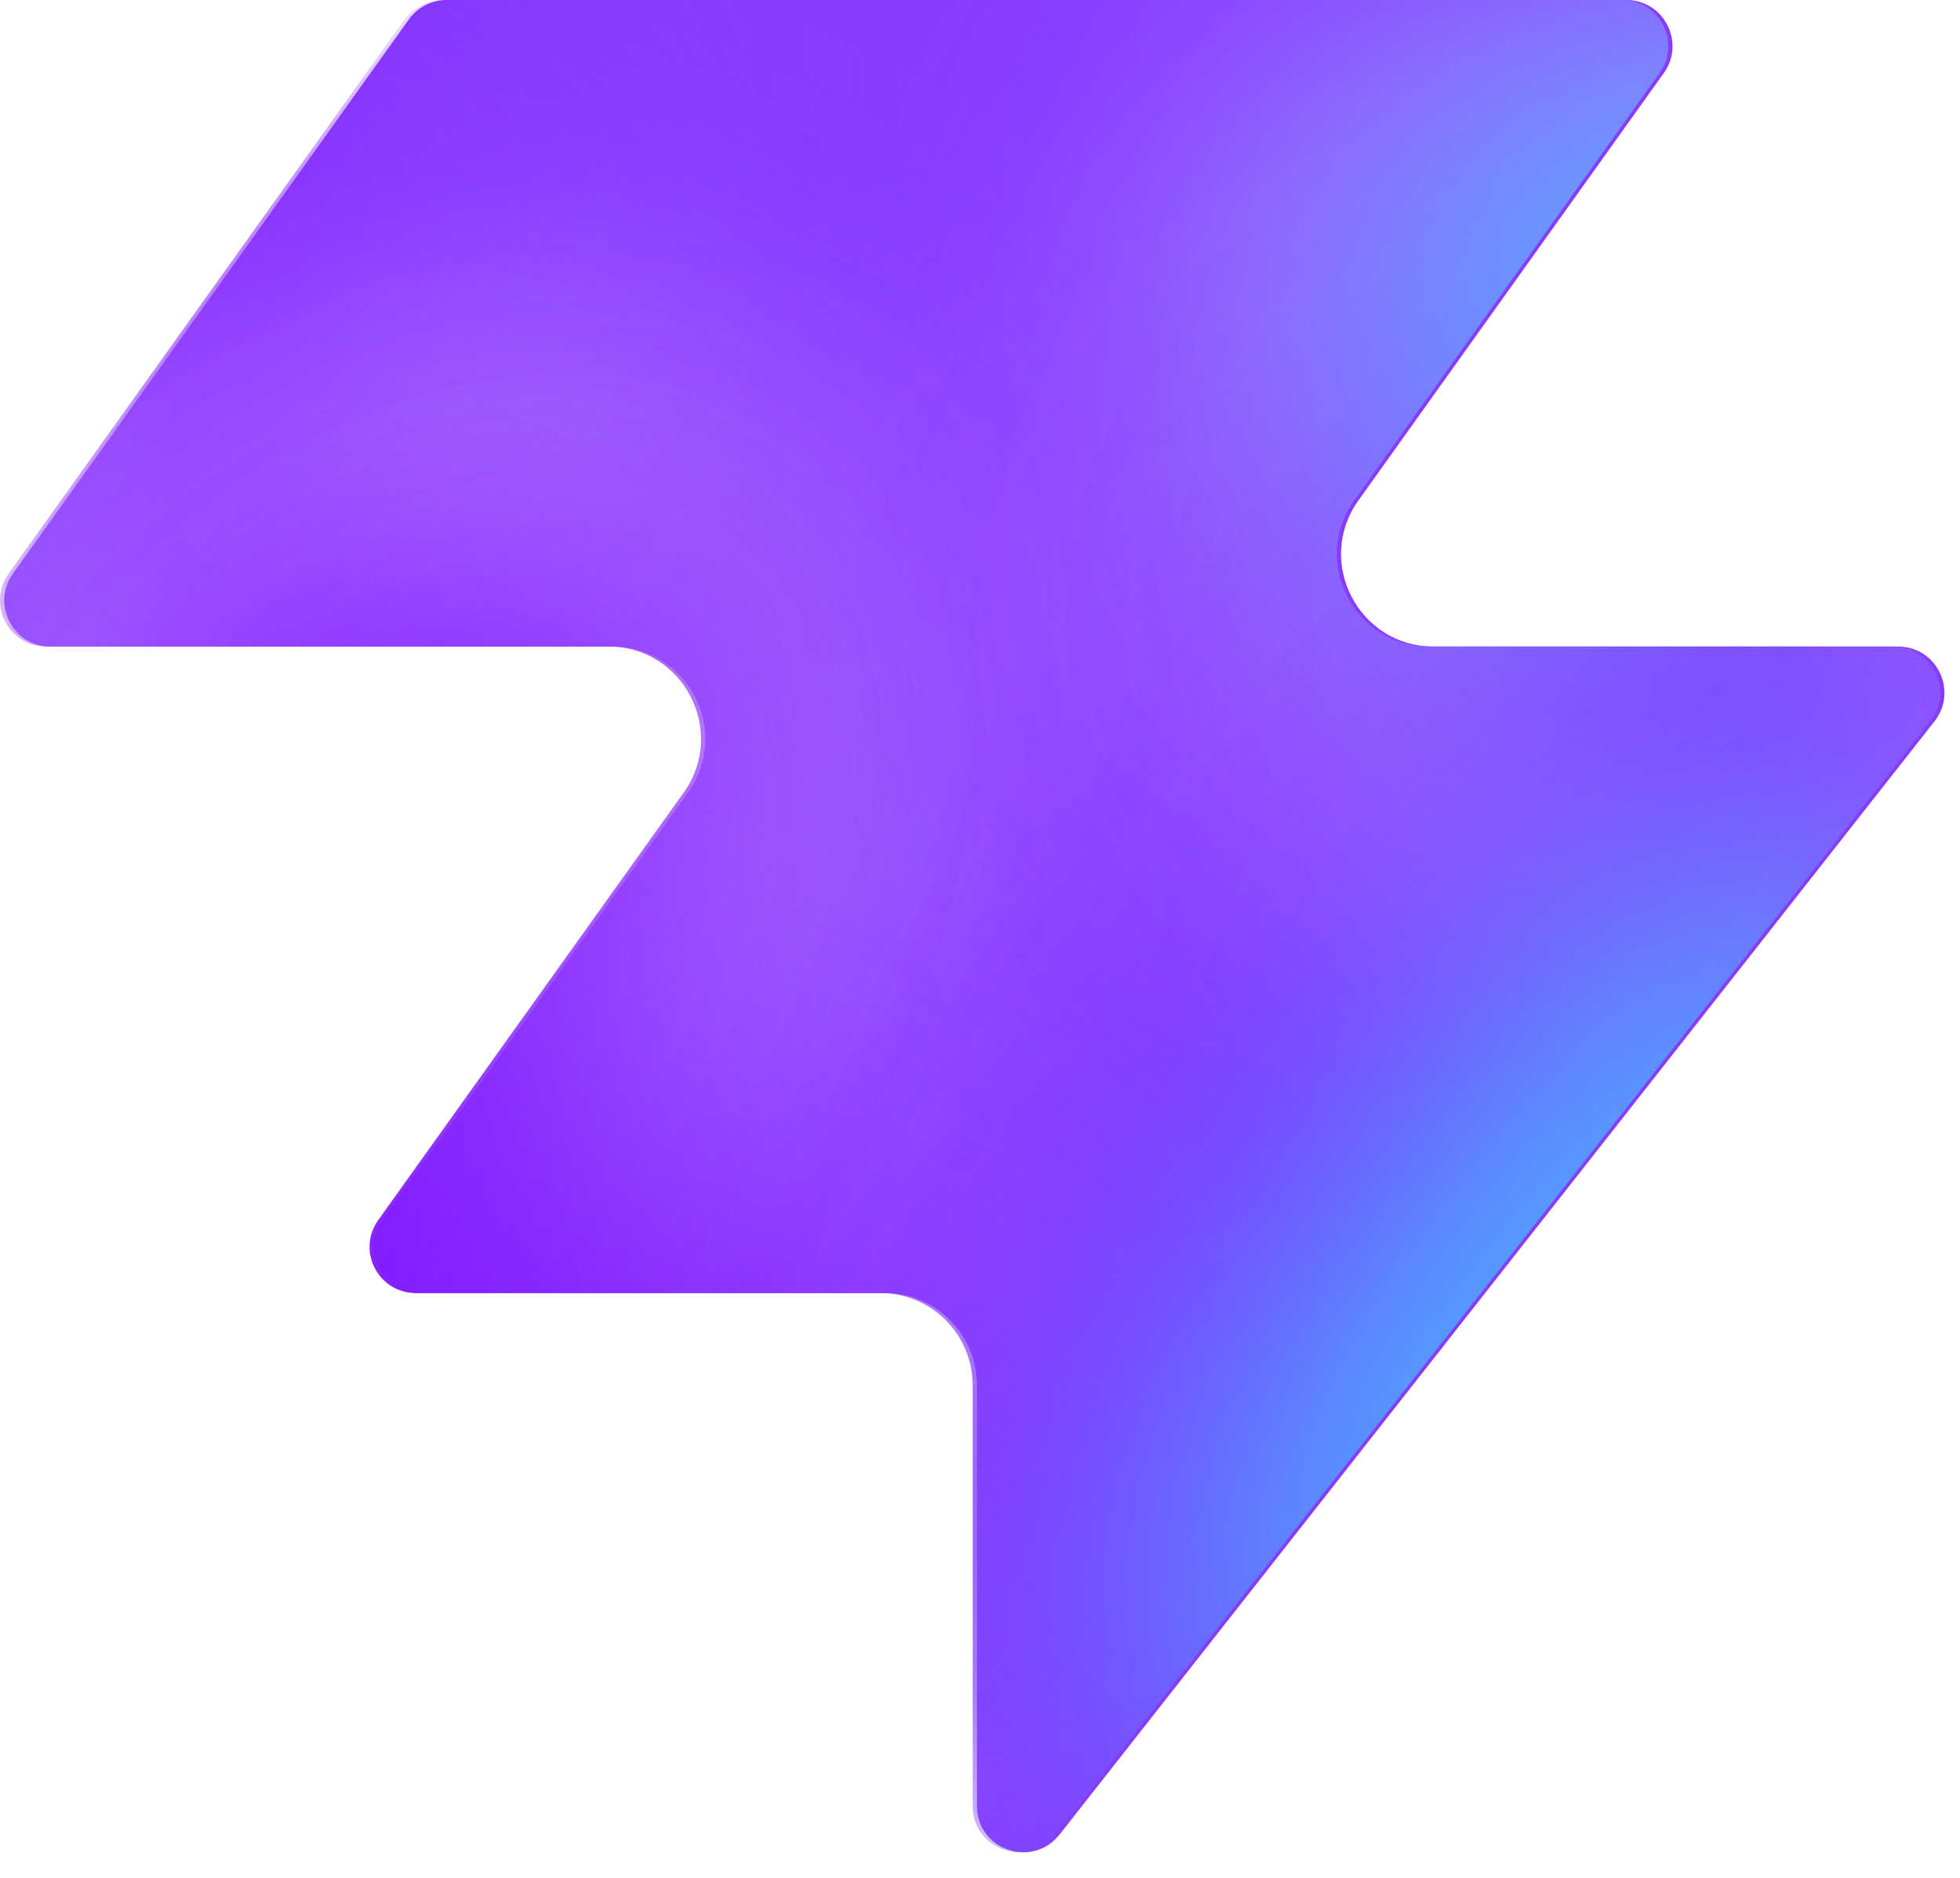
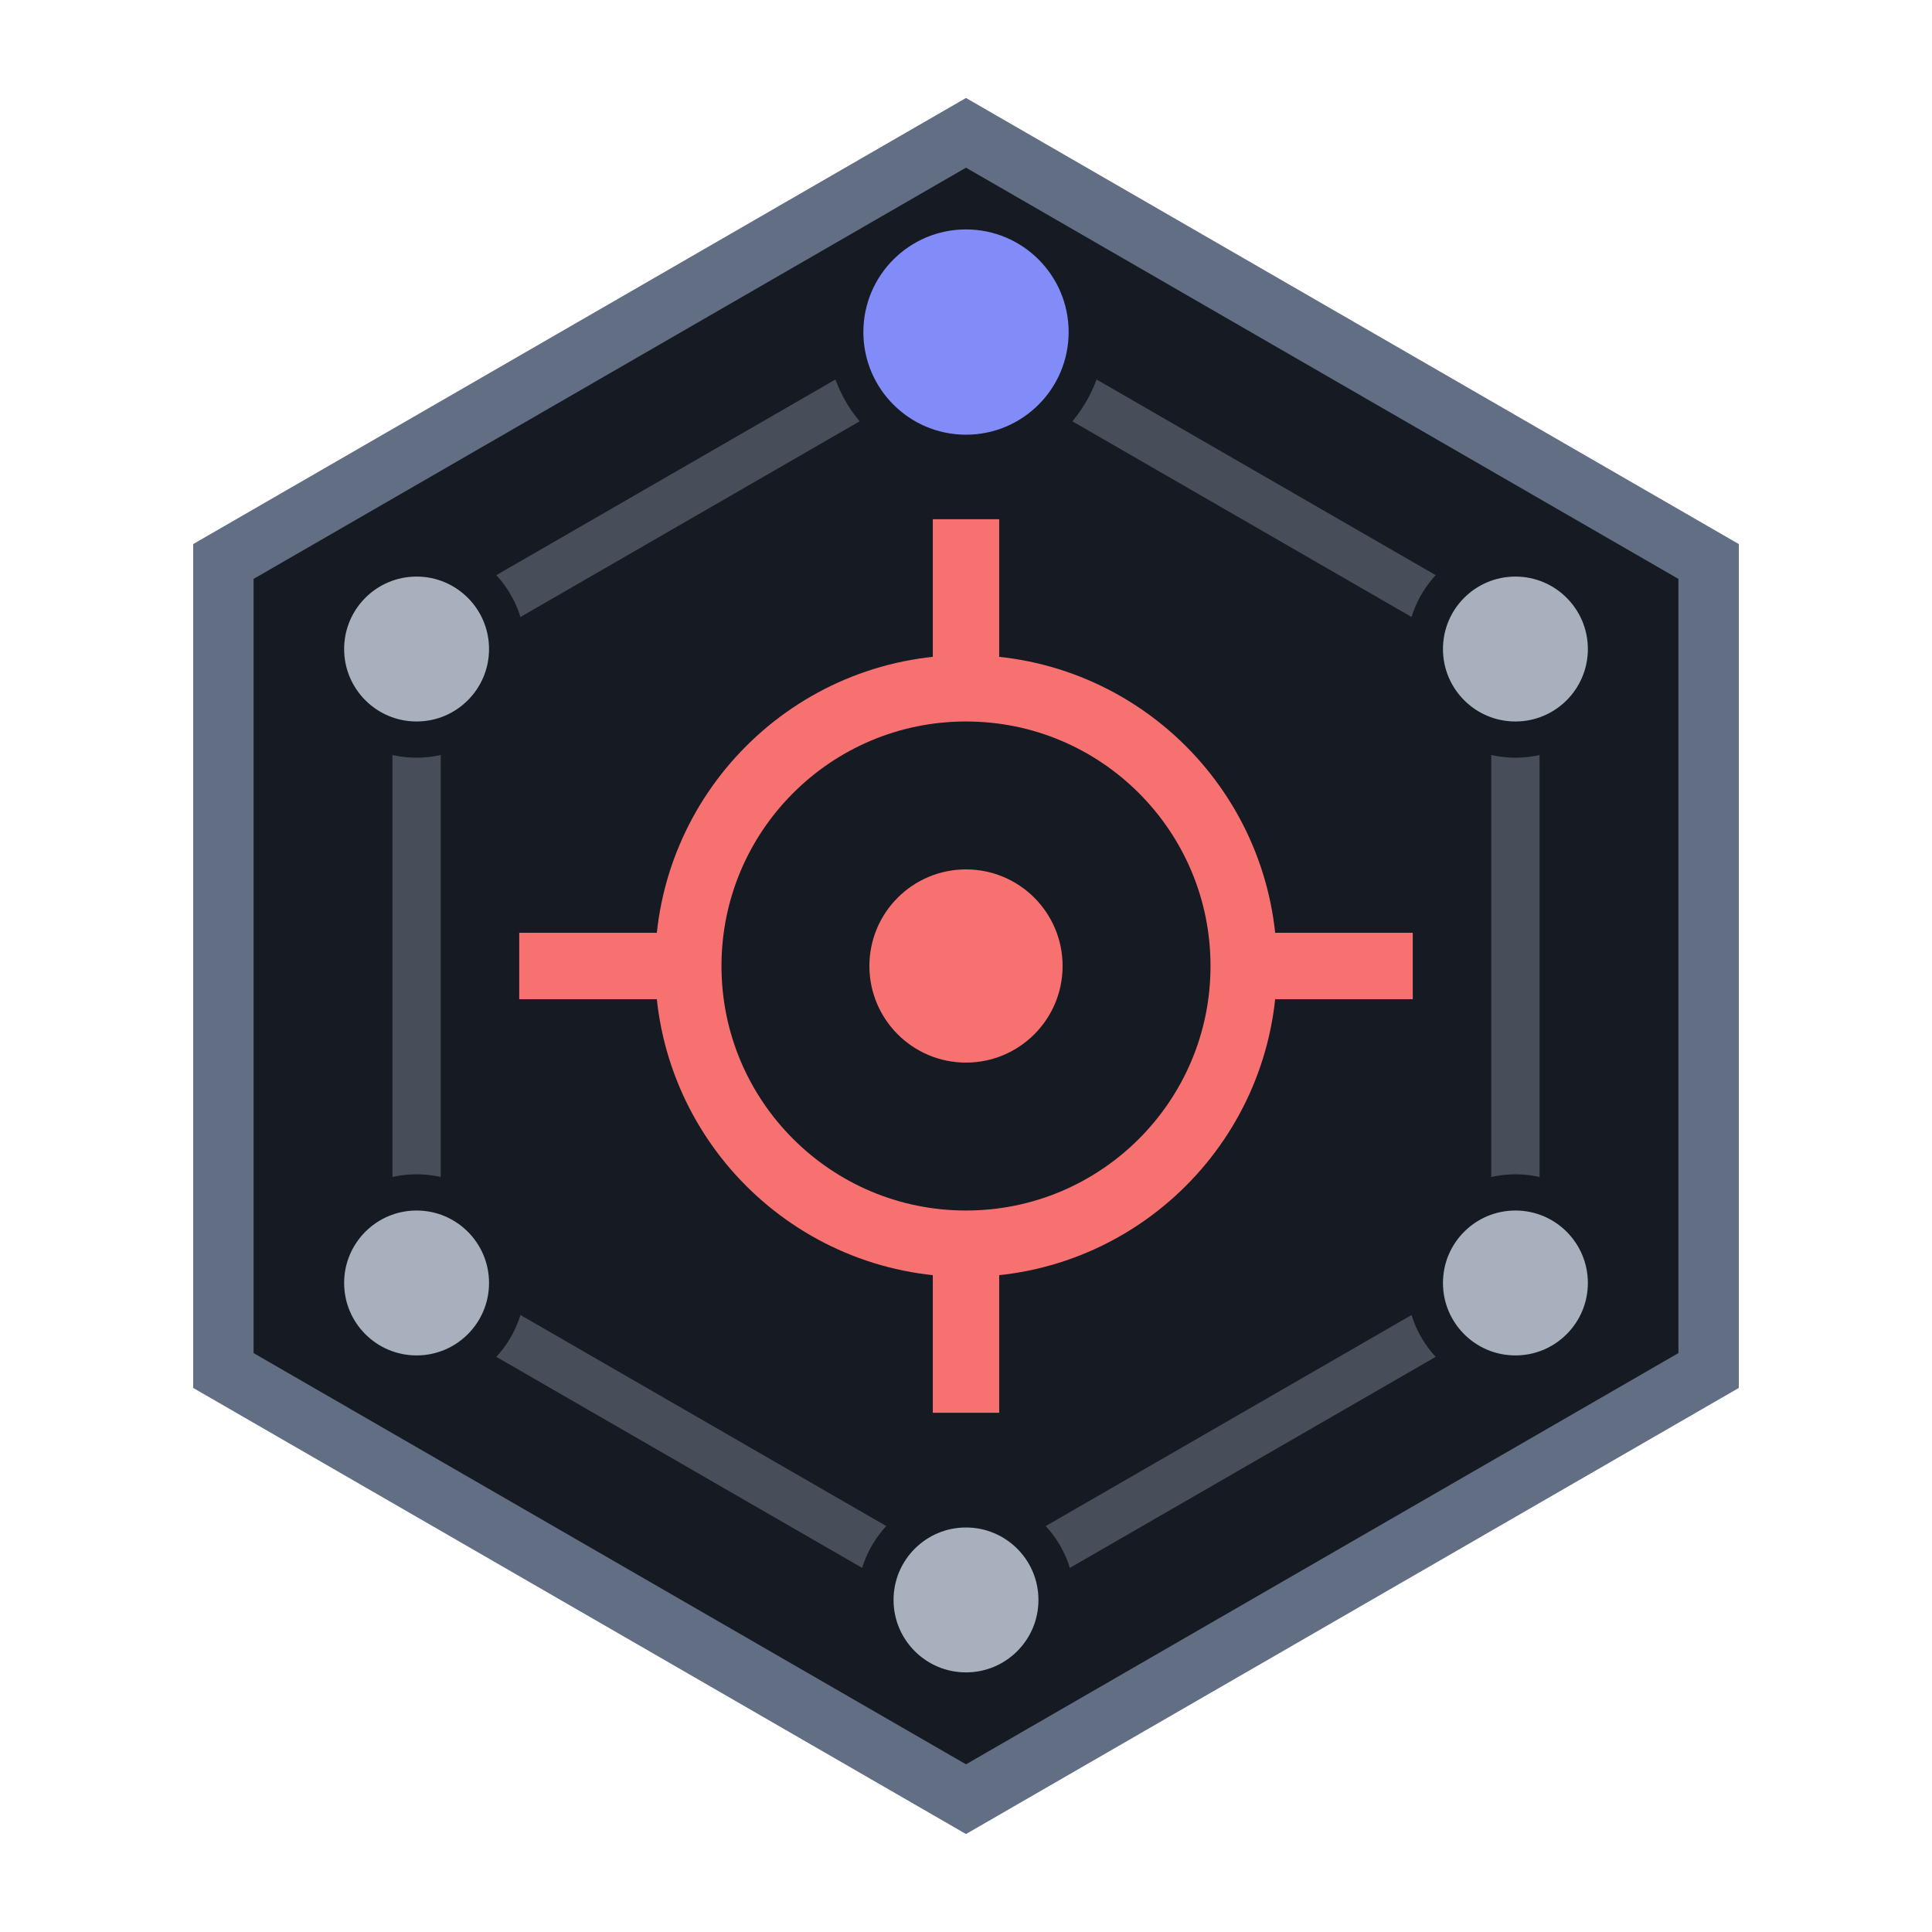
- <svg xmlns="http://www.w3.org/2000/svg" width="48" height="46" fill="none" viewBox="0 0 48 46">
-   <path fill="#863bff" d="M25.946 44.938c-.664.845-2.021.375-2.021-.698V33.937a2.26 2.26 0 0 0-2.262-2.262H10.287c-.92 0-1.456-1.04-.92-1.788l7.48-10.471c1.07-1.497 0-3.578-1.842-3.578H1.237c-.92 0-1.456-1.04-.92-1.788L10.013.474c.214-.297.556-.474.92-.474h28.894c.92 0 1.456 1.04.92 1.788l-7.48 10.471c-1.07 1.498 0 3.579 1.842 3.579h11.377c.943 0 1.473 1.088.89 1.83L25.947 44.94z" style="fill:#863bff;fill:color(display-p3 .525 .23 1);fill-opacity:1" />
-   <mask id="a" width="48" height="46" x="0" y="0" maskUnits="userSpaceOnUse" style="mask-type:alpha">
-     <path fill="#000" d="M25.842 44.938c-.664.844-2.021.375-2.021-.698V33.937a2.26 2.26 0 0 0-2.262-2.262H10.183c-.92 0-1.456-1.04-.92-1.788l7.48-10.471c1.07-1.498 0-3.579-1.842-3.579H1.133c-.92 0-1.456-1.04-.92-1.787L9.91.473c.214-.297.556-.474.92-.474h28.894c.92 0 1.456 1.04.92 1.788l-7.48 10.471c-1.07 1.498 0 3.578 1.842 3.578h11.377c.943 0 1.473 1.088.89 1.832L25.843 44.94z" style="fill:#000;fill-opacity:1" />
-   </mask>
-   <g mask="url(#a)">
-     <g filter="url(#b)">
-       <ellipse cx="5.508" cy="14.704" fill="#ede6ff" rx="5.508" ry="14.704" style="fill:#ede6ff;fill:color(display-p3 .927 .903 1);fill-opacity:1" transform="matrix(.00324 1 1 -.00324 -4.47 31.516)" />
-     </g>
-     <g filter="url(#c)">
-       <ellipse cx="10.399" cy="29.851" fill="#ede6ff" rx="10.399" ry="29.851" style="fill:#ede6ff;fill:color(display-p3 .927 .903 1);fill-opacity:1" transform="matrix(.00324 1 1 -.00324 -39.328 7.883)" />
-     </g>
-     <g filter="url(#d)">
-       <ellipse cx="5.508" cy="30.487" fill="#7e14ff" rx="5.508" ry="30.487" style="fill:#7e14ff;fill:color(display-p3 .492 .077 1);fill-opacity:1" transform="rotate(89.814 -25.913 -14.639)scale(1 -1)" />
-     </g>
-     <g filter="url(#e)">
-       <ellipse cx="5.508" cy="30.599" fill="#7e14ff" rx="5.508" ry="30.599" style="fill:#7e14ff;fill:color(display-p3 .492 .077 1);fill-opacity:1" transform="rotate(89.814 -32.644 -3.334)scale(1 -1)" />
-     </g>
-     <g filter="url(#f)">
-       <ellipse cx="5.508" cy="30.599" fill="#7e14ff" rx="5.508" ry="30.599" style="fill:#7e14ff;fill:color(display-p3 .492 .077 1);fill-opacity:1" transform="matrix(.00324 1 1 -.00324 -34.34 30.47)" />
-     </g>
-     <g filter="url(#g)">
-       <ellipse cx="14.072" cy="22.078" fill="#ede6ff" rx="14.072" ry="22.078" style="fill:#ede6ff;fill:color(display-p3 .927 .903 1);fill-opacity:1" transform="rotate(93.35 24.506 48.493)scale(-1 1)" />
-     </g>
-     <g filter="url(#h)">
-       <ellipse cx="3.47" cy="21.501" fill="#7e14ff" rx="3.47" ry="21.501" style="fill:#7e14ff;fill:color(display-p3 .492 .077 1);fill-opacity:1" transform="rotate(89.009 28.708 47.59)scale(-1 1)" />
-     </g>
-     <g filter="url(#i)">
-       <ellipse cx="3.47" cy="21.501" fill="#7e14ff" rx="3.47" ry="21.501" style="fill:#7e14ff;fill:color(display-p3 .492 .077 1);fill-opacity:1" transform="rotate(89.009 28.708 47.59)scale(-1 1)" />
-     </g>
-     <g filter="url(#j)">
-       <ellipse cx=".387" cy="8.972" fill="#7e14ff" rx="4.407" ry="29.108" style="fill:#7e14ff;fill:color(display-p3 .492 .077 1);fill-opacity:1" transform="rotate(39.51 .387 8.972)" />
-     </g>
-     <g filter="url(#k)">
-       <ellipse cx="47.523" cy="-6.092" fill="#7e14ff" rx="4.407" ry="29.108" style="fill:#7e14ff;fill:color(display-p3 .492 .077 1);fill-opacity:1" transform="rotate(37.892 47.523 -6.092)" />
-     </g>
-     <g filter="url(#l)">
-       <ellipse cx="41.412" cy="6.333" fill="#47bfff" rx="5.971" ry="9.665" style="fill:#47bfff;fill:color(display-p3 .28 .748 1);fill-opacity:1" transform="rotate(37.892 41.412 6.333)" />
-     </g>
-     <g filter="url(#m)">
-       <ellipse cx="-1.879" cy="38.332" fill="#7e14ff" rx="4.407" ry="29.108" style="fill:#7e14ff;fill:color(display-p3 .492 .077 1);fill-opacity:1" transform="rotate(37.892 -1.88 38.332)" />
-     </g>
-     <g filter="url(#n)">
-       <ellipse cx="-1.879" cy="38.332" fill="#7e14ff" rx="4.407" ry="29.108" style="fill:#7e14ff;fill:color(display-p3 .492 .077 1);fill-opacity:1" transform="rotate(37.892 -1.88 38.332)" />
-     </g>
-     <g filter="url(#o)">
-       <ellipse cx="35.651" cy="29.907" fill="#7e14ff" rx="4.407" ry="29.108" style="fill:#7e14ff;fill:color(display-p3 .492 .077 1);fill-opacity:1" transform="rotate(37.892 35.651 29.907)" />
-     </g>
-     <g filter="url(#p)">
-       <ellipse cx="38.418" cy="32.4" fill="#47bfff" rx="5.971" ry="15.297" style="fill:#47bfff;fill:color(display-p3 .28 .748 1);fill-opacity:1" transform="rotate(37.892 38.418 32.4)" />
-     </g>
+ <svg xmlns="http://www.w3.org/2000/svg" width="32" height="32" viewBox="0 0 32 32">
+   <path d="M16 2.2 L28.3 9.3 V22.7 L16 29.8 L3.7 22.7 V9.3 Z" fill="#161a22" stroke="#626e83" stroke-width="1" />
+   <g stroke="#5c6470" stroke-width="0.8" opacity="0.7">
+     <line x1="16" y1="5.5" x2="25.1" y2="10.75" />
+     <line x1="25.1" y1="10.75" x2="25.1" y2="21.25" />
+     <line x1="25.1" y1="21.25" x2="16" y2="26.5" />
+     <line x1="16" y1="26.5" x2="6.9" y2="21.25" />
+     <line x1="6.9" y1="21.25" x2="6.9" y2="10.75" />
+     <line x1="6.9" y1="10.75" x2="16" y2="5.5" />
  </g>
-   <defs>
-     <filter id="b" width="60.045" height="41.654" x="-19.77" y="16.149" color-interpolation-filters="sRGB" filterUnits="userSpaceOnUse">
-       <feFlood flood-opacity="0" result="BackgroundImageFix" />
-       <feBlend in="SourceGraphic" in2="BackgroundImageFix" result="shape" />
-       <feGaussianBlur result="effect1_foregroundBlur_2002_17158" stdDeviation="7.659" />
-     </filter>
-     <filter id="c" width="90.34" height="51.437" x="-54.613" y="-7.533" color-interpolation-filters="sRGB" filterUnits="userSpaceOnUse">
-       <feFlood flood-opacity="0" result="BackgroundImageFix" />
-       <feBlend in="SourceGraphic" in2="BackgroundImageFix" result="shape" />
-       <feGaussianBlur result="effect1_foregroundBlur_2002_17158" stdDeviation="7.659" />
-     </filter>
-     <filter id="d" width="79.355" height="29.4" x="-49.64" y="2.03" color-interpolation-filters="sRGB" filterUnits="userSpaceOnUse">
-       <feFlood flood-opacity="0" result="BackgroundImageFix" />
-       <feBlend in="SourceGraphic" in2="BackgroundImageFix" result="shape" />
-       <feGaussianBlur result="effect1_foregroundBlur_2002_17158" stdDeviation="4.596" />
-     </filter>
-     <filter id="e" width="79.579" height="29.4" x="-45.045" y="20.029" color-interpolation-filters="sRGB" filterUnits="userSpaceOnUse">
-       <feFlood flood-opacity="0" result="BackgroundImageFix" />
-       <feBlend in="SourceGraphic" in2="BackgroundImageFix" result="shape" />
-       <feGaussianBlur result="effect1_foregroundBlur_2002_17158" stdDeviation="4.596" />
-     </filter>
-     <filter id="f" width="79.579" height="29.4" x="-43.513" y="21.178" color-interpolation-filters="sRGB" filterUnits="userSpaceOnUse">
-       <feFlood flood-opacity="0" result="BackgroundImageFix" />
-       <feBlend in="SourceGraphic" in2="BackgroundImageFix" result="shape" />
-       <feGaussianBlur result="effect1_foregroundBlur_2002_17158" stdDeviation="4.596" />
-     </filter>
-     <filter id="g" width="74.749" height="58.852" x="15.756" y="-17.901" color-interpolation-filters="sRGB" filterUnits="userSpaceOnUse">
-       <feFlood flood-opacity="0" result="BackgroundImageFix" />
-       <feBlend in="SourceGraphic" in2="BackgroundImageFix" result="shape" />
-       <feGaussianBlur result="effect1_foregroundBlur_2002_17158" stdDeviation="7.659" />
-     </filter>
-     <filter id="h" width="61.377" height="25.362" x="23.548" y="2.284" color-interpolation-filters="sRGB" filterUnits="userSpaceOnUse">
-       <feFlood flood-opacity="0" result="BackgroundImageFix" />
-       <feBlend in="SourceGraphic" in2="BackgroundImageFix" result="shape" />
-       <feGaussianBlur result="effect1_foregroundBlur_2002_17158" stdDeviation="4.596" />
-     </filter>
-     <filter id="i" width="61.377" height="25.362" x="23.548" y="2.284" color-interpolation-filters="sRGB" filterUnits="userSpaceOnUse">
-       <feFlood flood-opacity="0" result="BackgroundImageFix" />
-       <feBlend in="SourceGraphic" in2="BackgroundImageFix" result="shape" />
-       <feGaussianBlur result="effect1_foregroundBlur_2002_17158" stdDeviation="4.596" />
-     </filter>
-     <filter id="j" width="56.045" height="63.649" x="-27.636" y="-22.853" color-interpolation-filters="sRGB" filterUnits="userSpaceOnUse">
-       <feFlood flood-opacity="0" result="BackgroundImageFix" />
-       <feBlend in="SourceGraphic" in2="BackgroundImageFix" result="shape" />
-       <feGaussianBlur result="effect1_foregroundBlur_2002_17158" stdDeviation="4.596" />
-     </filter>
-     <filter id="k" width="54.814" height="64.646" x="20.116" y="-38.415" color-interpolation-filters="sRGB" filterUnits="userSpaceOnUse">
-       <feFlood flood-opacity="0" result="BackgroundImageFix" />
-       <feBlend in="SourceGraphic" in2="BackgroundImageFix" result="shape" />
-       <feGaussianBlur result="effect1_foregroundBlur_2002_17158" stdDeviation="4.596" />
-     </filter>
-     <filter id="l" width="33.541" height="35.313" x="24.641" y="-11.323" color-interpolation-filters="sRGB" filterUnits="userSpaceOnUse">
-       <feFlood flood-opacity="0" result="BackgroundImageFix" />
-       <feBlend in="SourceGraphic" in2="BackgroundImageFix" result="shape" />
-       <feGaussianBlur result="effect1_foregroundBlur_2002_17158" stdDeviation="4.596" />
-     </filter>
-     <filter id="m" width="54.814" height="64.646" x="-29.286" y="6.009" color-interpolation-filters="sRGB" filterUnits="userSpaceOnUse">
-       <feFlood flood-opacity="0" result="BackgroundImageFix" />
-       <feBlend in="SourceGraphic" in2="BackgroundImageFix" result="shape" />
-       <feGaussianBlur result="effect1_foregroundBlur_2002_17158" stdDeviation="4.596" />
-     </filter>
-     <filter id="n" width="54.814" height="64.646" x="-29.286" y="6.009" color-interpolation-filters="sRGB" filterUnits="userSpaceOnUse">
-       <feFlood flood-opacity="0" result="BackgroundImageFix" />
-       <feBlend in="SourceGraphic" in2="BackgroundImageFix" result="shape" />
-       <feGaussianBlur result="effect1_foregroundBlur_2002_17158" stdDeviation="4.596" />
-     </filter>
-     <filter id="o" width="54.814" height="64.646" x="8.244" y="-2.416" color-interpolation-filters="sRGB" filterUnits="userSpaceOnUse">
-       <feFlood flood-opacity="0" result="BackgroundImageFix" />
-       <feBlend in="SourceGraphic" in2="BackgroundImageFix" result="shape" />
-       <feGaussianBlur result="effect1_foregroundBlur_2002_17158" stdDeviation="4.596" />
-     </filter>
-     <filter id="p" width="39.409" height="43.623" x="18.713" y="10.588" color-interpolation-filters="sRGB" filterUnits="userSpaceOnUse">
-       <feFlood flood-opacity="0" result="BackgroundImageFix" />
-       <feBlend in="SourceGraphic" in2="BackgroundImageFix" result="shape" />
-       <feGaussianBlur result="effect1_foregroundBlur_2002_17158" stdDeviation="4.596" />
-     </filter>
-   </defs>
+   <g stroke="#f87171" stroke-width="1.1">
+     <line x1="16" y1="8.6" x2="16" y2="11.4" />
+     <line x1="16" y1="20.6" x2="16" y2="23.4" />
+     <line x1="8.6" y1="16" x2="11.4" y2="16" />
+     <line x1="20.6" y1="16" x2="23.4" y2="16" />
+   </g>
+   <circle cx="16" cy="16" r="4.6" fill="none" stroke="#f87171" stroke-width="1.1" />
+   <circle cx="16" cy="16" r="1.6" fill="#f87171" />
+   <circle cx="16" cy="5.5" r="2" fill="#818cf8" stroke="#161a22" stroke-width="0.6" />
+   <g fill="#a8b0bd" stroke="#161a22" stroke-width="0.6">
+     <circle cx="25.1" cy="10.75" r="1.5" />
+     <circle cx="25.1" cy="21.25" r="1.5" />
+     <circle cx="16" cy="26.5" r="1.5" />
+     <circle cx="6.9" cy="21.25" r="1.5" />
+     <circle cx="6.9" cy="10.75" r="1.5" />
+   </g>
</svg>
